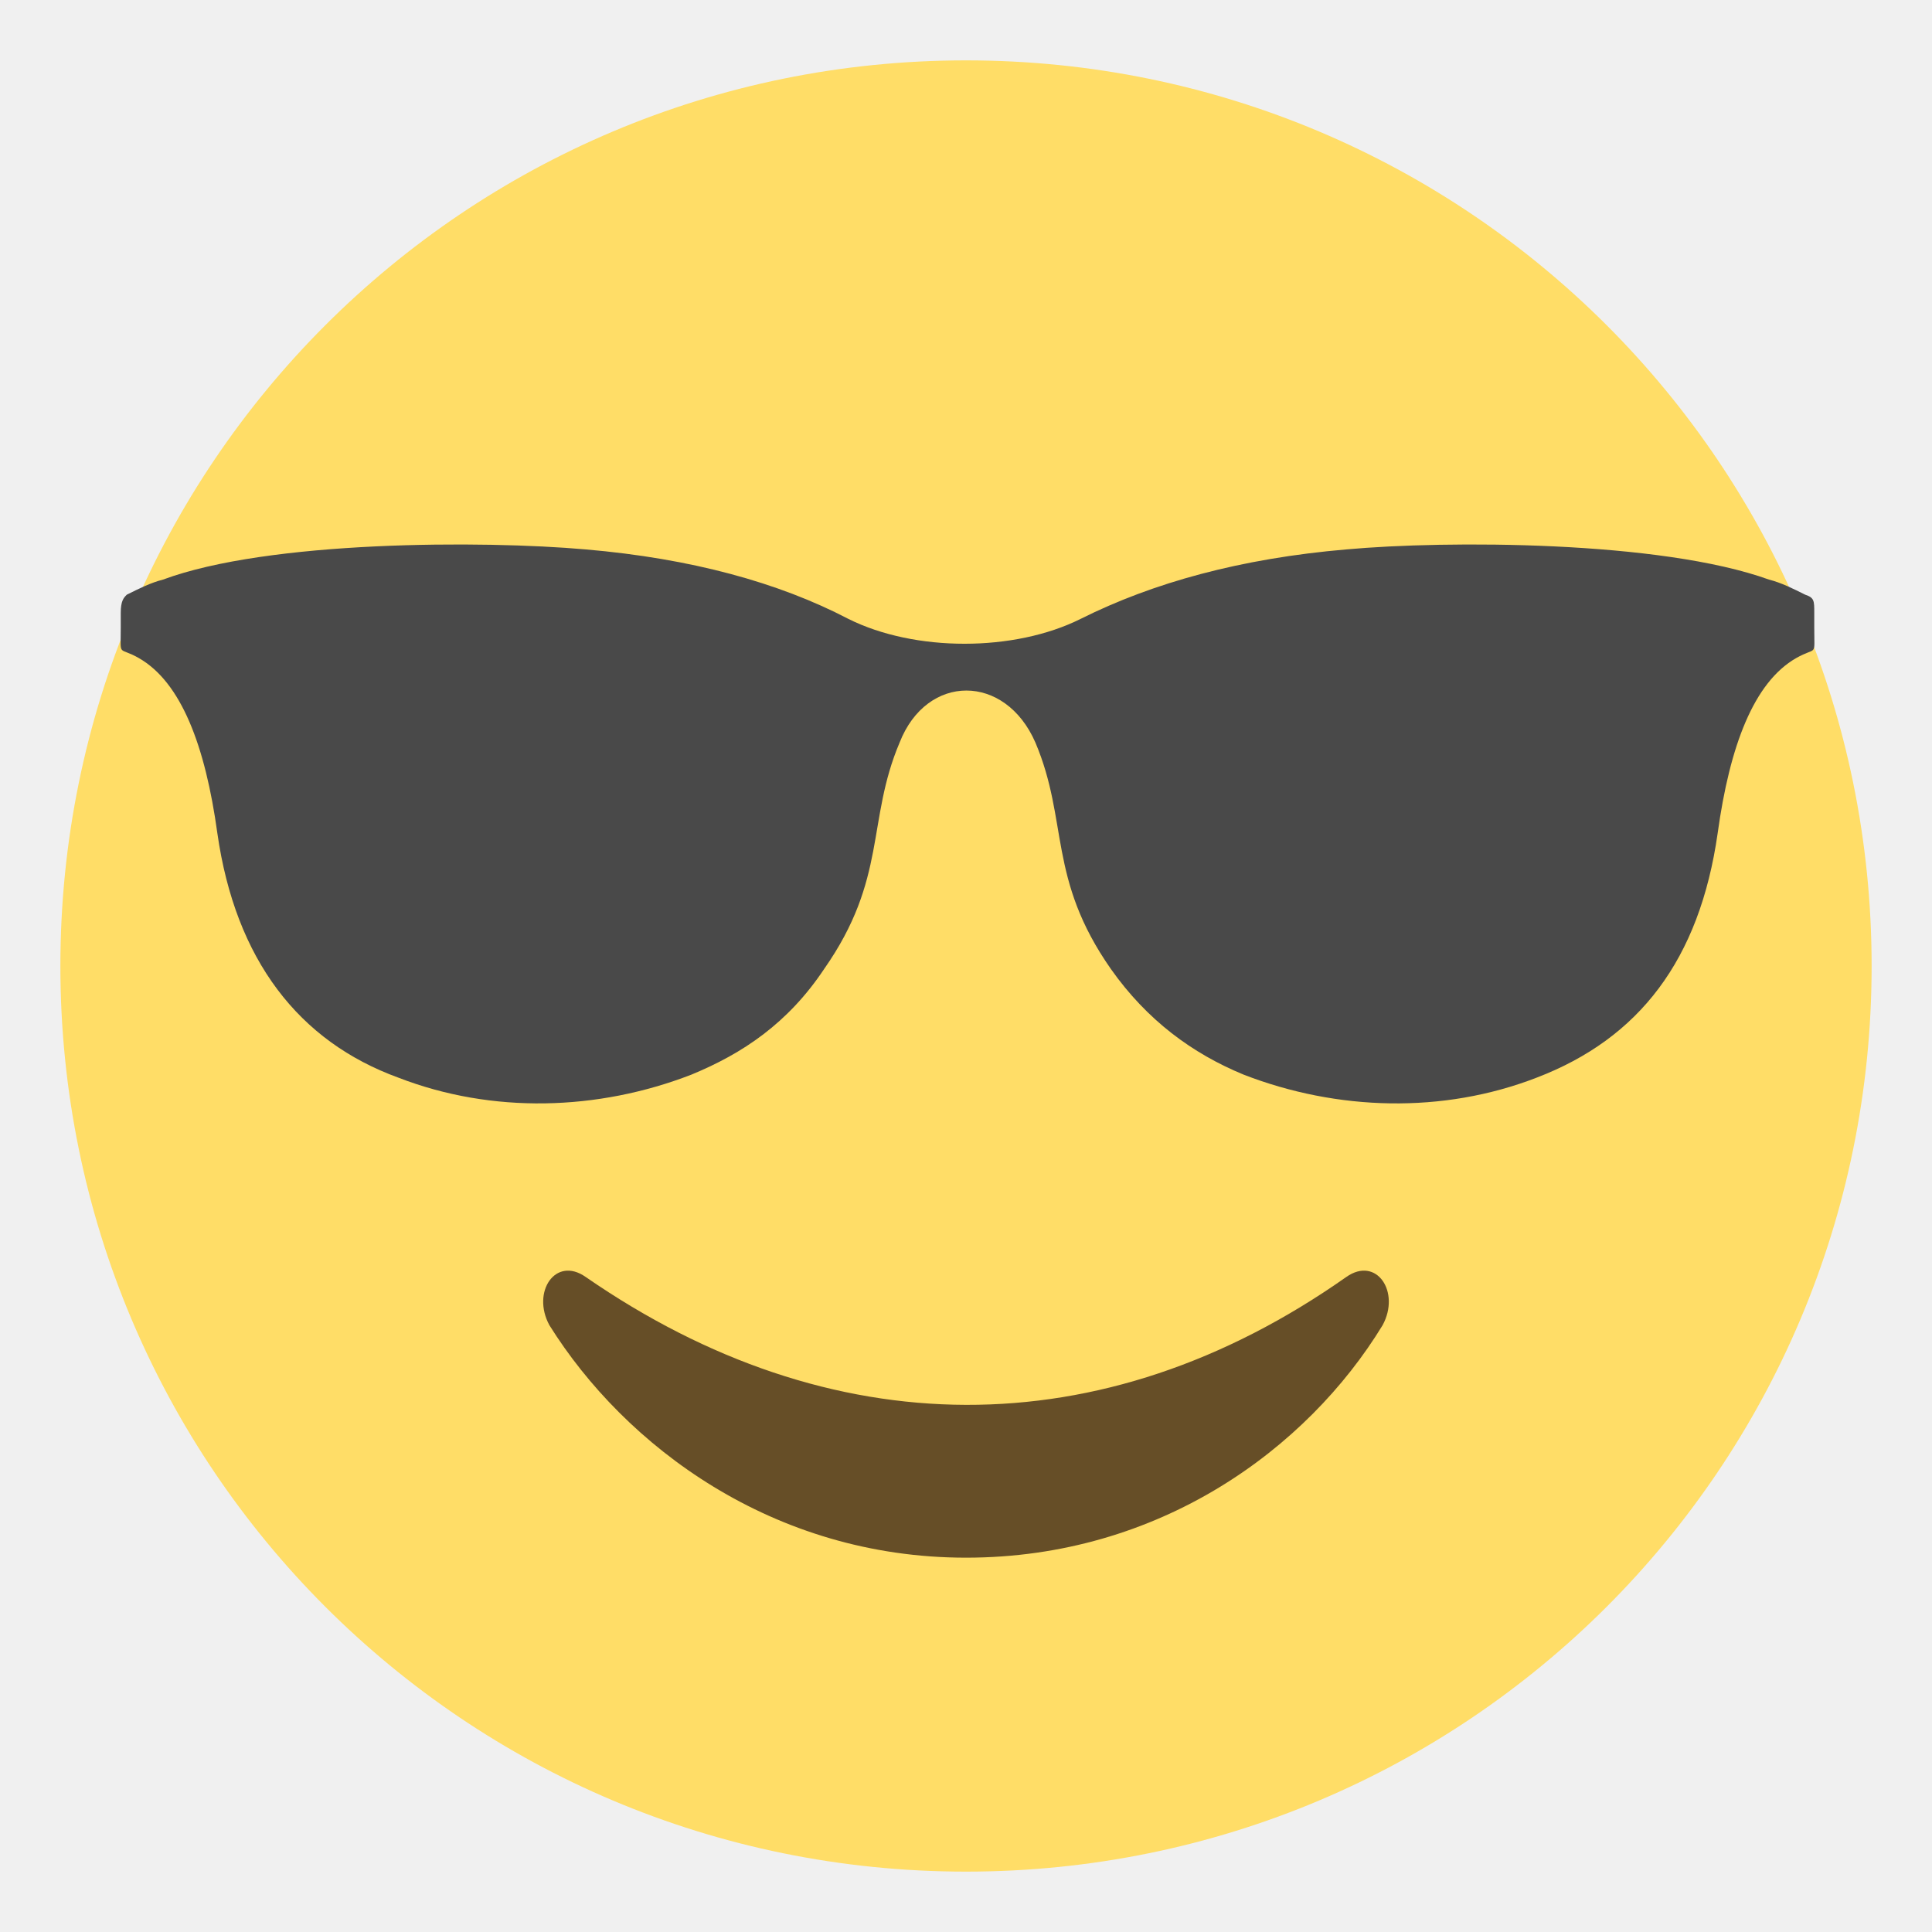
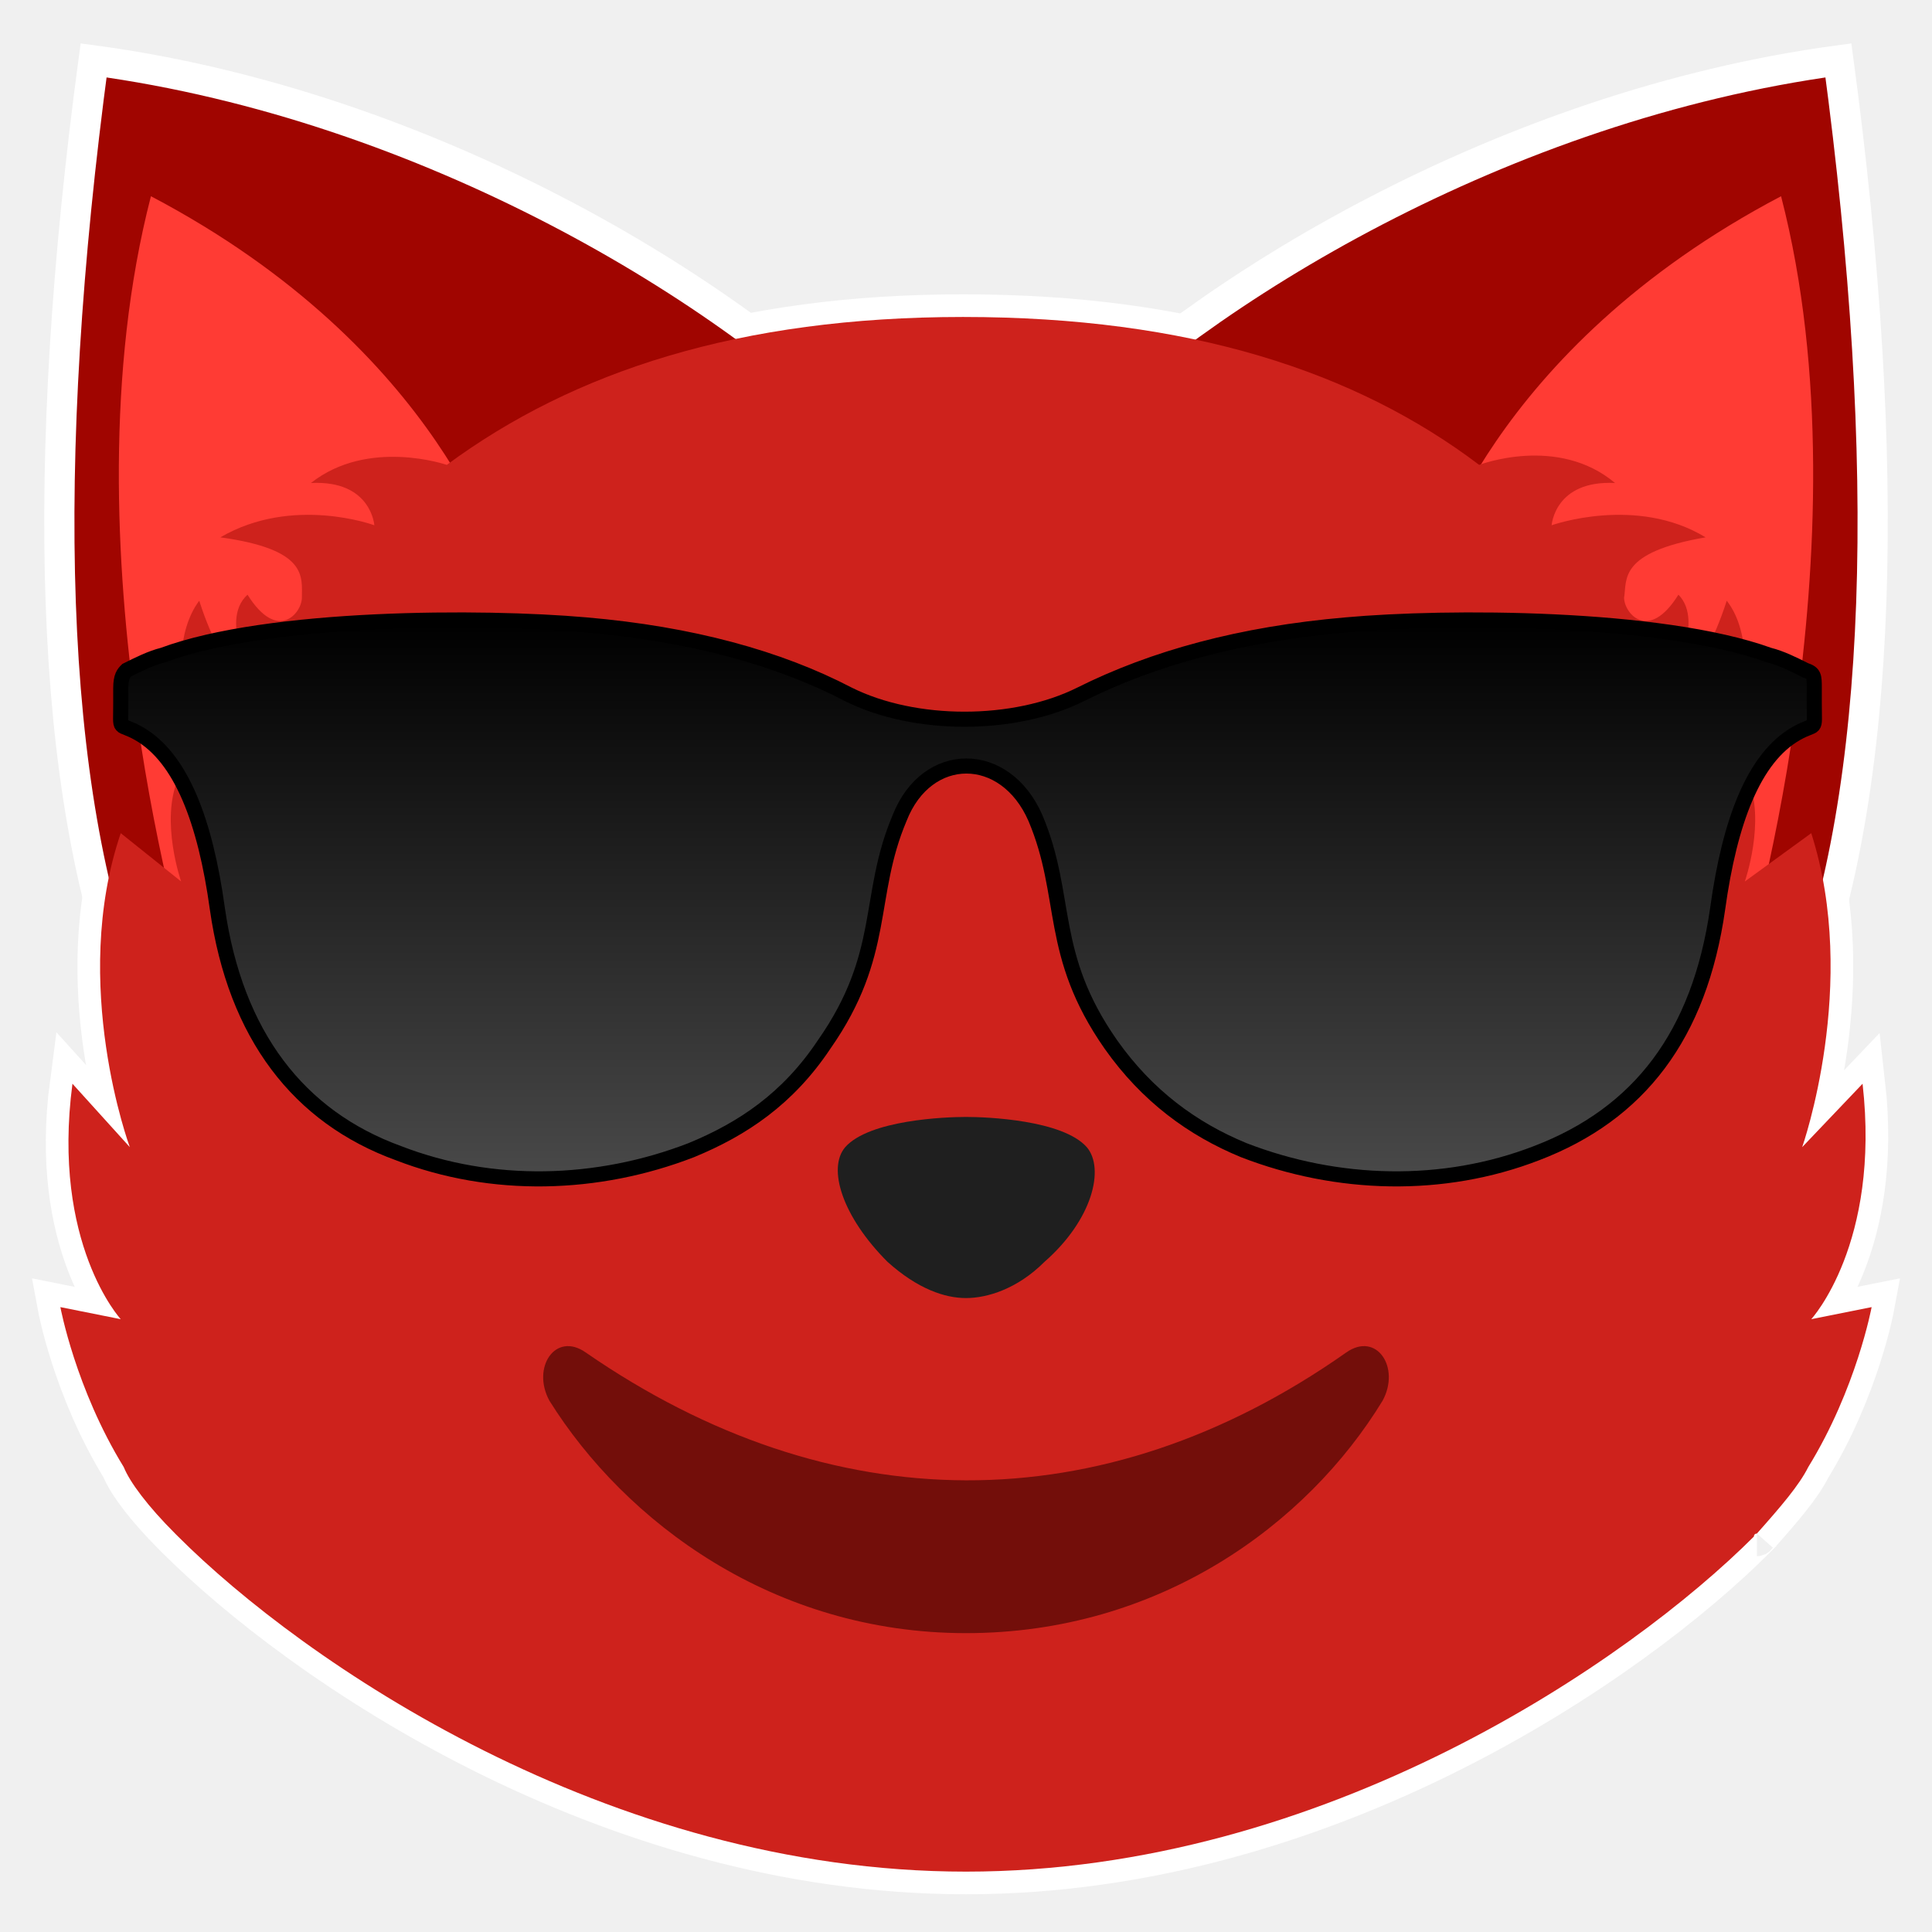
- <svg xmlns="http://www.w3.org/2000/svg" viewBox="0 0 64 64">
-   <path fill="#ffdd67" d="M32 2c16.6 0 30 13.4 30 30S48.6 62 32 62 2 48.6 2 32 15.4 2 32 2" />
-   <path fill="#494949" d="M35.8 20.5c-2.2 1.1-5.5 1.1-7.7 0-2.3-1.2-5.2-2-8.7-2.3-3.4-.3-10.5-.3-14 1-.4.1-.8.3-1.2.5-.1.1-.2.2-.2.6v.5c0 1-.1.6.6 1 1.4.8 2.2 2.9 2.6 5.8.6 4.2 2.7 6.9 6 8.1 3.1 1.2 6.6 1.1 9.7-.1 1.7-.7 3.2-1.7 4.4-3.5 2.1-3 1.4-4.9 2.5-7.5.9-2.3 3.5-2.3 4.5 0 1.1 2.6.4 4.5 2.5 7.5 1.2 1.7 2.7 2.8 4.4 3.5 3.1 1.2 6.6 1.3 9.7.1 3.4-1.3 5.4-3.9 6-8.1.4-2.9 1.2-5 2.6-5.8.7-.4.6 0 .6-1v-.5c0-.4 0-.5-.3-.6-.4-.2-.8-.4-1.2-.5-3.6-1.3-10.7-1.3-14-1-3.5.3-6.4 1.1-8.8 2.3" />
-   <path fill="#664e27" d="M44.6 42.3c-8.1 5.7-17.1 5.6-25.2 0-1-.7-1.8.5-1.2 1.6 2.5 4 7.4 7.7 13.8 7.7s11.3-3.6 13.8-7.7c.6-1.1-.2-2.3-1.2-1.6" />
+ <svg xmlns="http://www.w3.org/2000/svg" xmlns:xlink="http://www.w3.org/1999/xlink" viewBox="0 0 64 64">
+   <defs>
+     <linearGradient id="sunglassesColor" x1="0%" y1="0%" x2="0%" y2="100%">
+       <stop offset="0%" stop-color="black" />
+       <stop offset="100%" stop-color="#494949" />
+     </linearGradient>
+     <path id="head" d="M58.2 50.8c.8-.9 1.4-1.6 1.7-2.2 1.6-2.6 2.1-5.3 2.1-5.3l-2 .4s2.3-2.5 1.7-7.8l-2 2.1s1.9-5.4.3-10.4l-2.2 1.6s.7-2 .1-3.4l-.9.7s1.7-4.7.2-6.6c-.9 2.8-1.9 2.8-1.9 2.8s1.2-2.1.3-3c-1 1.6-1.8.6-1.8.1.1-.6-.2-1.5 2.7-2-2.3-1.4-5.1-.4-5.1-.4s.1-1.5 2.1-1.4c-1.9-1.6-4.5-.6-4.5-.6-4.1-3.1-9.6-4.9-17.1-4.9-7.4 0-12.9 1.8-17.1 4.9 0 0-2.6-.9-4.5.6 2-.1 2.1 1.4 2.1 1.4s-2.7-1-5.1.4c2.9.4 2.7 1.3 2.7 2 0 .5-.8 1.5-1.8-.1-1 .9.3 3 .3 3s-1 0-1.9-2.8c-1.5 2 .2 6.6.2 6.6l-.9-.7c-.6 1.4.1 3.4.1 3.4l-2-1.6c-1.7 5 .3 10.4.3 10.4l-1.9-2.1C1.7 41.2 4 43.7 4 43.7l-2-.4s.5 2.7 2.1 5.3c.2.5.8 1.3 1.7 2.2l.1.1C10 55 20.1 62 32 62c11.9 0 22-7 26.1-11.1 0-.1.1-.1.1-.1" />
+     <g id="ear">
+       <path id="outerEar" fill="#A00500" stroke-width="1" stroke="white" d="M3.1 2C1.3 15.4 1.6 26.2 4.3 33.1l24.8-18.5C24.2 9.6 14.2 3.5 3.1 2z" />
+       <path id="innerEar" fill="#ff3b34" d="M6.3 32.2l10.3-13.3S14.7 11.6 5 6.5C2 18.1 6.3 32.2 6.3 32.2" />
+     </g>
+     <g id="base">
+       <use xlink:href="#head" stroke="white" stroke-width="1.5" />
+       <use xlink:href="#ear" />
+       <use xlink:href="#ear" x="-64" transform="scale(-1,1)" />
+       <use xlink:href="#head" fill="#CE221C" />
+     </g>
+     <path id="nose" fill="#1F1F1F" d="M36 38c-.8-.9-3.3-1-4-1-.7 0-3.2.1-4 1-.6.7-.1 2.3 1.4 3.8 1 .9 1.9 1.2 2.6 1.2.7 0 1.7-.3 2.6-1.2 1.6-1.4 2-3.1 1.4-3.8" />
+     <path id="smile" fill="#730E0A" transform="translate(0,2.5)" d="M44.6 42.3c-8.1 5.7-17.1 5.6-25.2 0-1-.7-1.8.5-1.2 1.6 2.5 4 7.4 7.7 13.8 7.7s11.3-3.6 13.8-7.7c.6-1.1-.2-2.3-1.2-1.6" />
+   </defs>
+   <use xlink:href="#base" />
+   <use xlink:href="#smile" />
+   <path id="sunglasses" fill="url(#sunglassesColor)" stroke="black" stroke-width=".5" transform="translate(0,2.5)" d="M35.8 20.5c-2.2 1.1-5.5 1.1-7.7 0-2.3-1.2-5.2-2-8.7-2.3-3.4-.3-10.5-.3-14 1-.4.1-.8.3-1.2.5-.1.1-.2.2-.2.6v.5c0 1-.1.6.6 1 1.4.8 2.2 2.9 2.6 5.8.6 4.2 2.7 6.9 6 8.1 3.1 1.2 6.6 1.1 9.7-.1 1.7-.7 3.2-1.7 4.4-3.5 2.1-3 1.4-4.9 2.5-7.5.9-2.3 3.5-2.3 4.5 0 1.1 2.6.4 4.5 2.5 7.5 1.2 1.7 2.7 2.8 4.4 3.5 3.1 1.2 6.6 1.3 9.7.1 3.4-1.3 5.4-3.9 6-8.1.4-2.9 1.2-5 2.6-5.8.7-.4.6 0 .6-1v-.5c0-.4 0-.5-.3-.6-.4-.2-.8-.4-1.2-.5-3.6-1.3-10.7-1.3-14-1-3.5.3-6.4 1.1-8.8 2.3" />
+   <use xlink:href="#nose" />
</svg>
